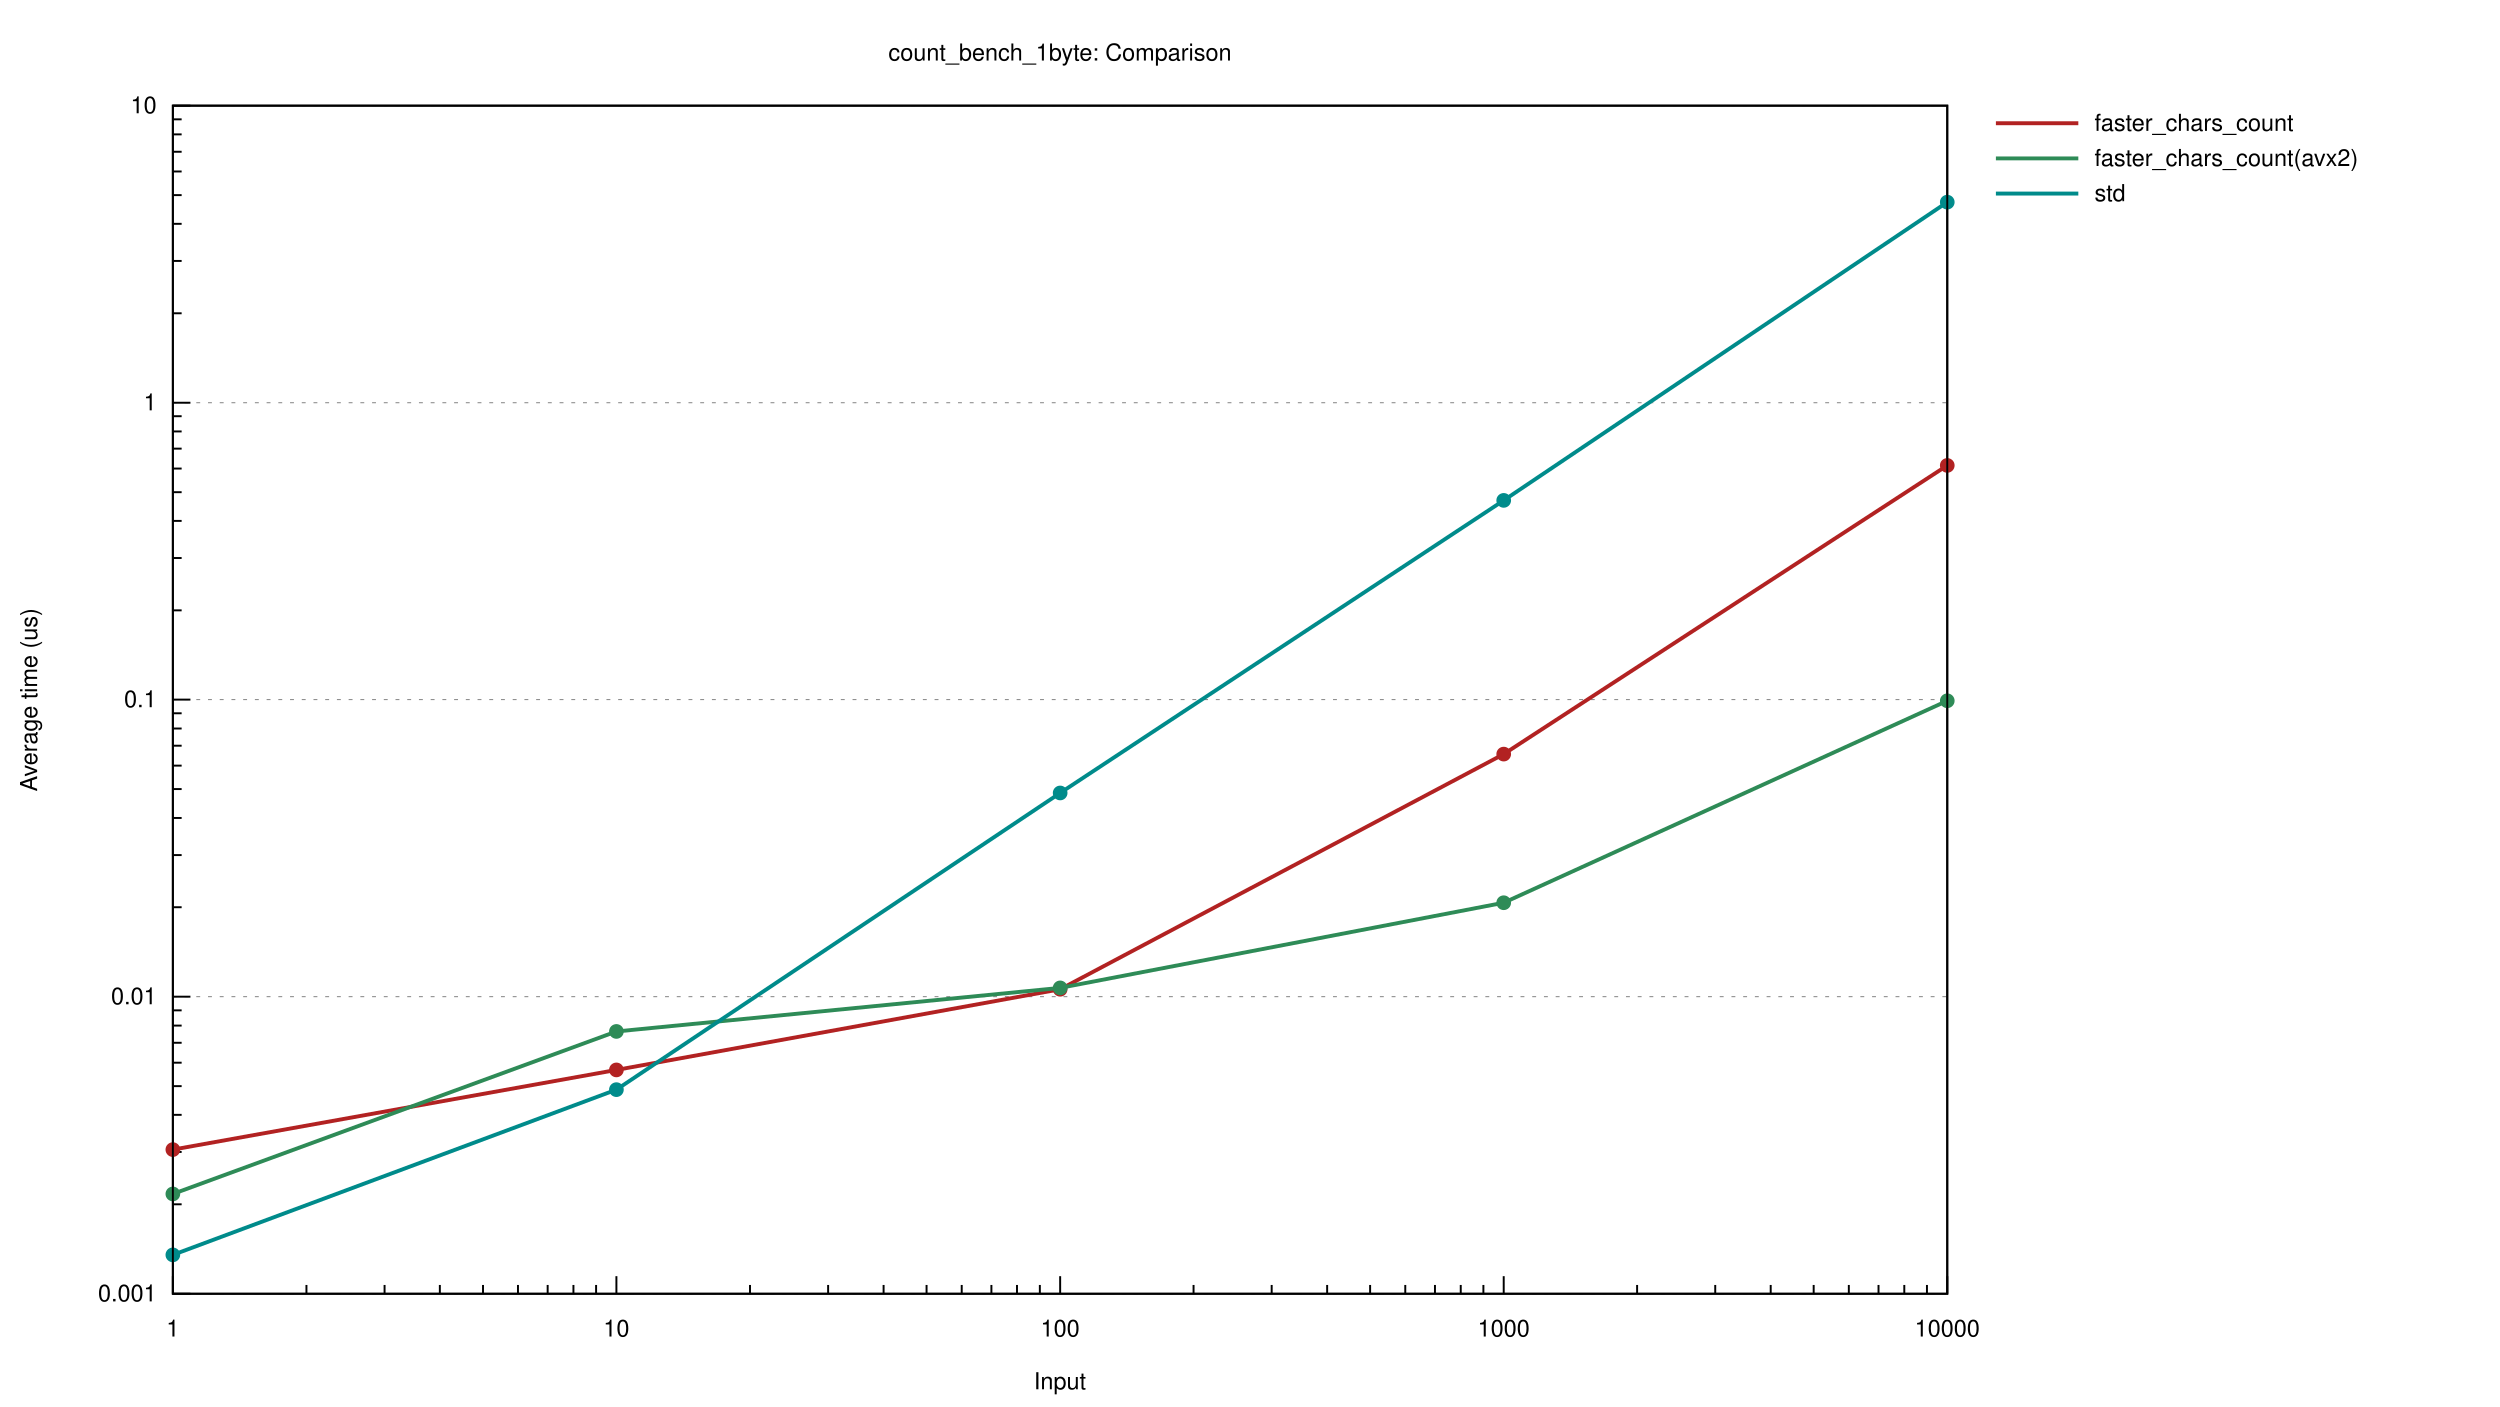
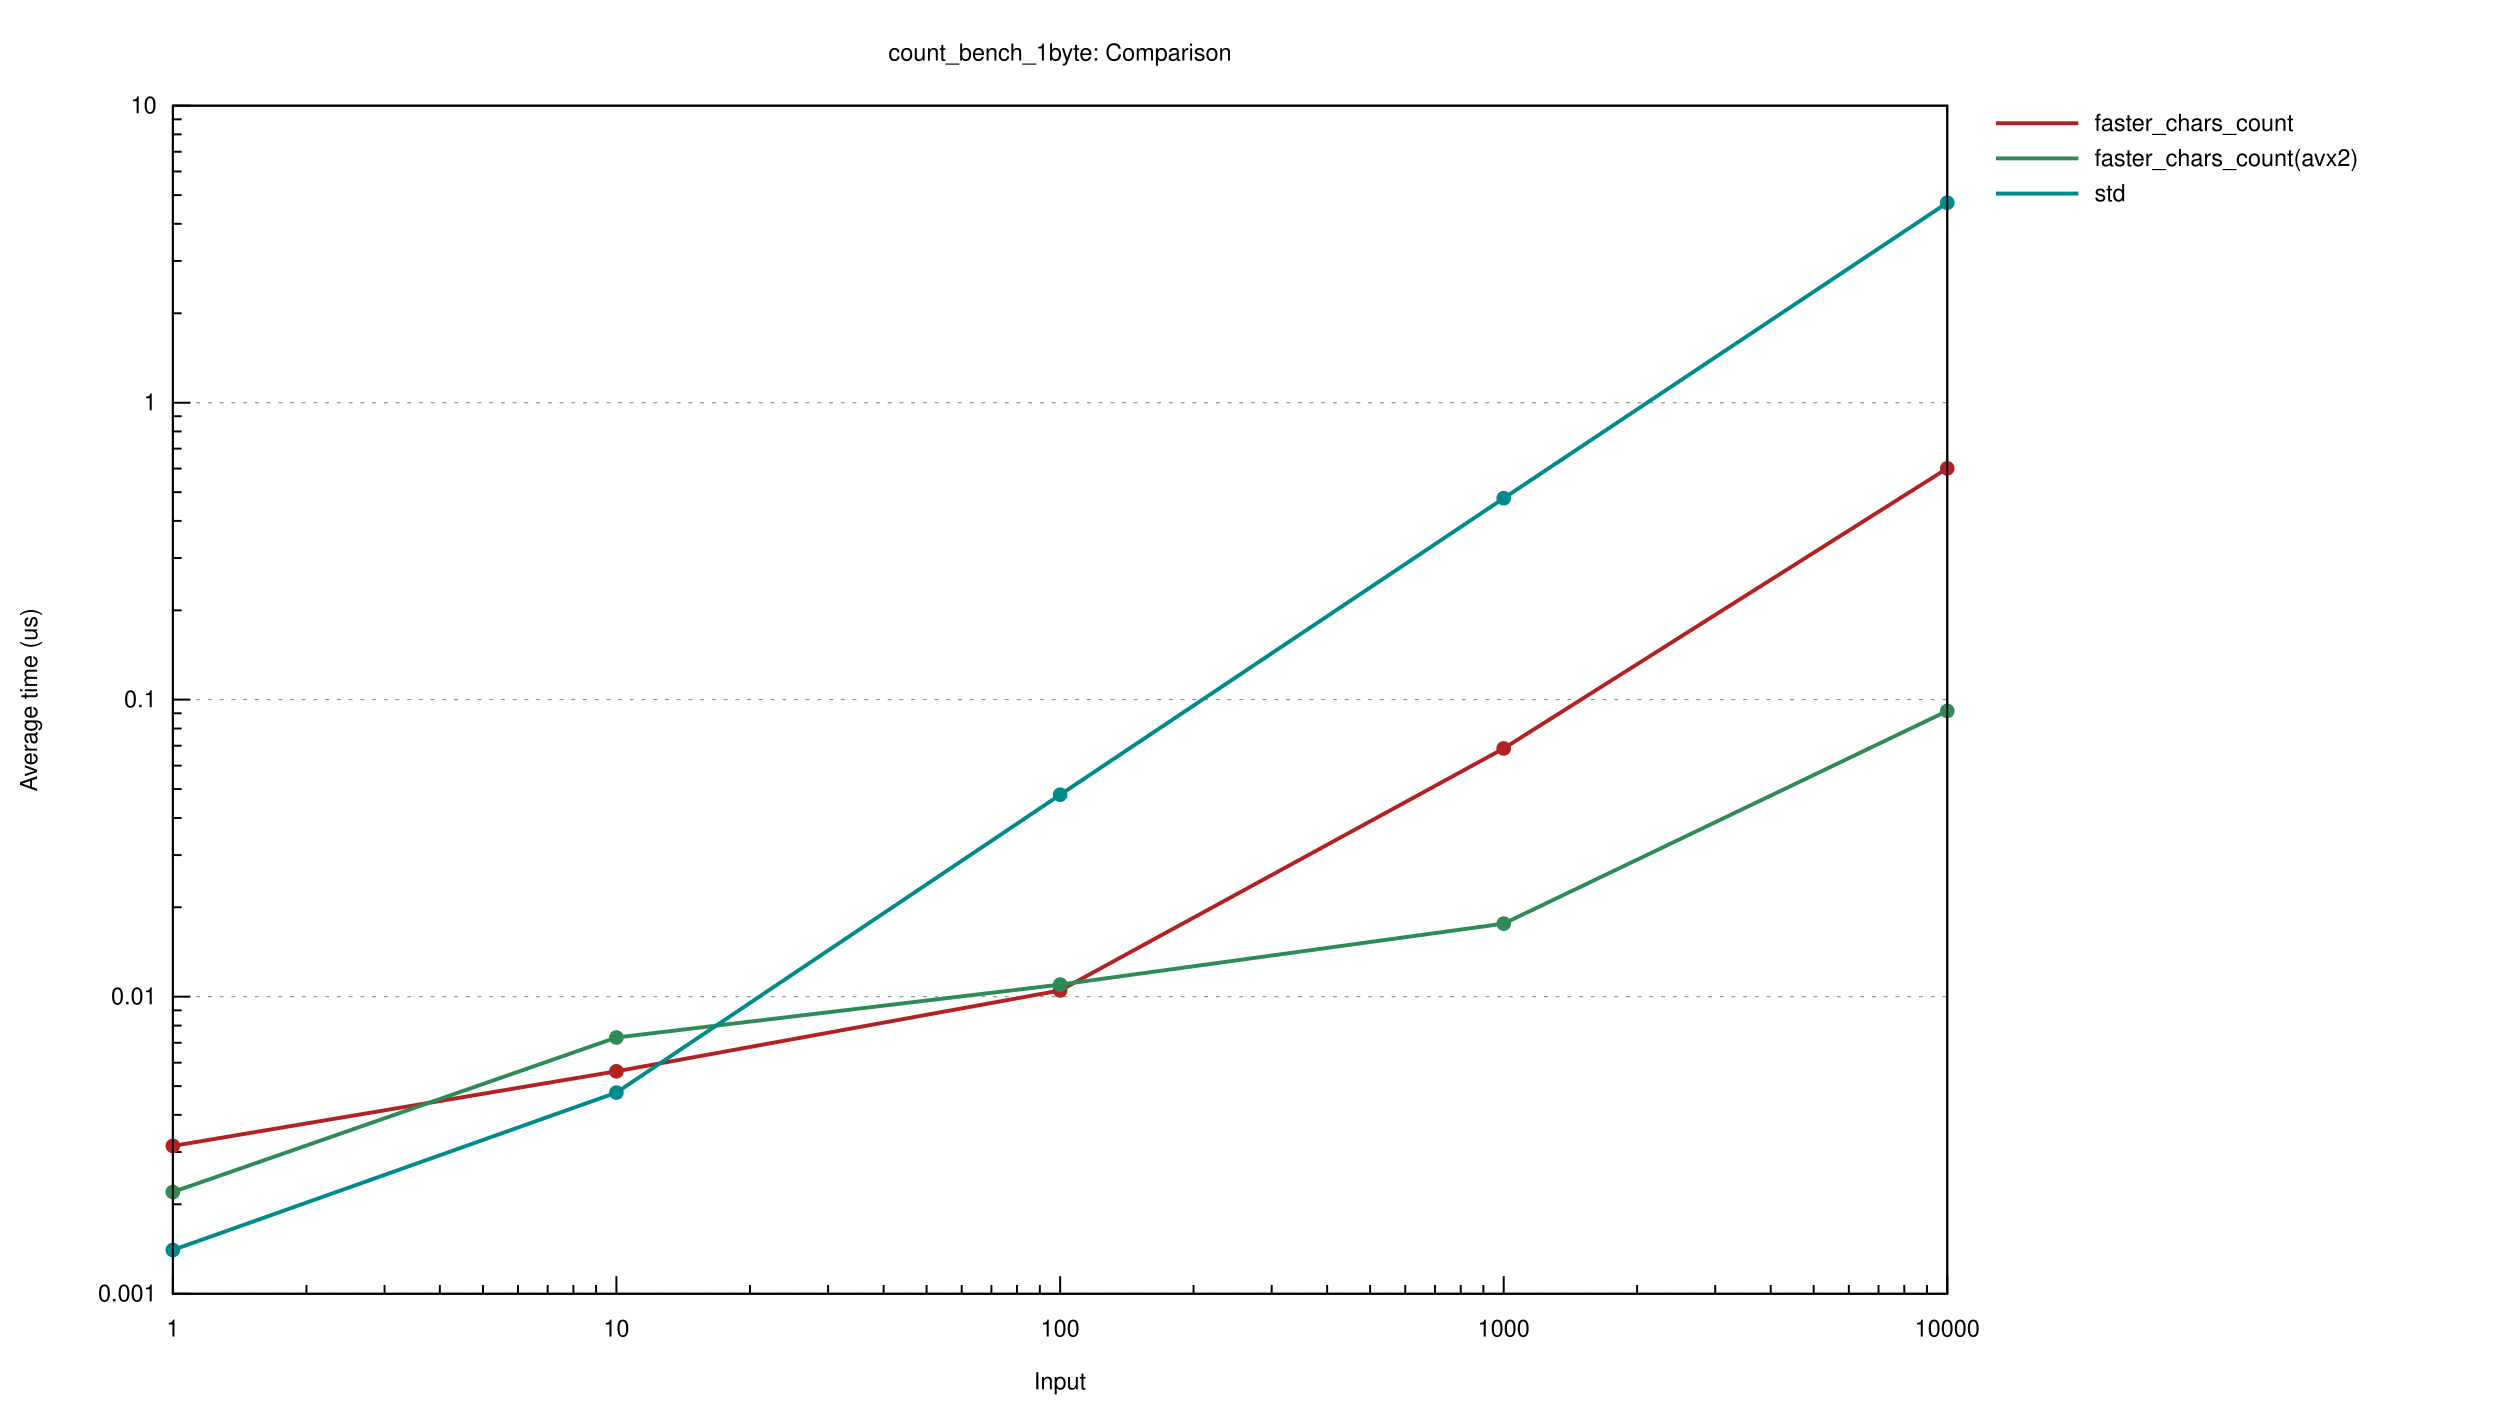
<svg xmlns="http://www.w3.org/2000/svg" xmlns:xlink="http://www.w3.org/1999/xlink" viewBox="0 0 1280 720">
  <g id="gnuplot_canvas">
    <rect x="0" y="0" width="1280" height="720" fill="none" />
    <defs>
      <circle id="gpDot" r="0.5" stroke-width="0.5" stroke="currentColor" />
      <path id="gpPt0" stroke-width="0.222" stroke="currentColor" d="M-1,0 h2 M0,-1 v2" />
      <path id="gpPt1" stroke-width="0.222" stroke="currentColor" d="M-1,-1 L1,1 M1,-1 L-1,1" />
      <path id="gpPt2" stroke-width="0.222" stroke="currentColor" d="M-1,0 L1,0 M0,-1 L0,1 M-1,-1 L1,1 M-1,1 L1,-1" />
      <rect id="gpPt3" stroke-width="0.222" stroke="currentColor" x="-1" y="-1" width="2" height="2" />
      <rect id="gpPt4" stroke-width="0.222" stroke="currentColor" fill="currentColor" x="-1" y="-1" width="2" height="2" />
      <circle id="gpPt5" stroke-width="0.222" stroke="currentColor" cx="0" cy="0" r="1" />
      <use xlink:href="#gpPt5" id="gpPt6" fill="currentColor" stroke="none" />
      <path id="gpPt7" stroke-width="0.222" stroke="currentColor" d="M0,-1.33 L-1.33,0.67 L1.33,0.67 z" />
      <use xlink:href="#gpPt7" id="gpPt8" fill="currentColor" stroke="none" />
      <use xlink:href="#gpPt7" id="gpPt9" stroke="currentColor" transform="rotate(180)" />
      <use xlink:href="#gpPt9" id="gpPt10" fill="currentColor" stroke="none" />
      <use xlink:href="#gpPt3" id="gpPt11" stroke="currentColor" transform="rotate(45)" />
      <use xlink:href="#gpPt11" id="gpPt12" fill="currentColor" stroke="none" />
      <path id="gpPt13" stroke-width="0.222" stroke="currentColor" d="M0,1.330 L1.265,0.411 L0.782,-1.067 L-0.782,-1.076 L-1.265,0.411 z" />
      <use xlink:href="#gpPt13" id="gpPt14" fill="currentColor" stroke="none" />
      <filter id="textbox" filterUnits="objectBoundingBox" x="0" y="0" height="1" width="1">
        <feFlood flood-color="white" flood-opacity="1" result="bgnd" />
        <feComposite in="SourceGraphic" in2="bgnd" operator="atop" />
      </filter>
      <filter id="greybox" filterUnits="objectBoundingBox" x="0" y="0" height="1" width="1">
        <feFlood flood-color="lightgrey" flood-opacity="1" result="grey" />
        <feComposite in="SourceGraphic" in2="grey" operator="atop" />
      </filter>
    </defs>
    <g fill="none" color="white" stroke="currentColor" stroke-width="1.00" stroke-linecap="butt" stroke-linejoin="miter">
</g>
    <g fill="none" color="black" stroke="currentColor" stroke-width="1.00" stroke-linecap="butt" stroke-linejoin="miter">
</g>
    <g fill="none" color="black" stroke="black" stroke-width="0.50" stroke-linecap="butt" stroke-linejoin="miter">
</g>
    <g fill="none" color="gray" stroke="currentColor" stroke-width="0.50" stroke-linecap="butt" stroke-linejoin="miter">
      <path stroke="gray" stroke-dasharray="2,4" class="gridline" d="M88.5,662.4 L997.0,662.4  " />
    </g>
    <g fill="none" color="gray" stroke="gray" stroke-width="1.00" stroke-linecap="butt" stroke-linejoin="miter">
</g>
    <g fill="none" color="black" stroke="currentColor" stroke-width="1.00" stroke-linecap="butt" stroke-linejoin="miter">
      <path stroke="black" d="M88.5,662.4 L97.5,662.4  " />
      <g transform="translate(80.2,666.3)" stroke="none" fill="black" font-family="Helvetica" font-size="12.00" text-anchor="end">
        <text>
          <tspan font-family="Helvetica"> 0.001</tspan>
        </text>
      </g>
    </g>
    <g fill="none" color="black" stroke="currentColor" stroke-width="1.00" stroke-linecap="butt" stroke-linejoin="miter">
      <path stroke="black" d="M88.5,616.6 L93.0,616.6 M88.5,589.8 L93.0,589.8 M88.5,570.8 L93.0,570.8 M88.5,556.1 L93.0,556.1   M88.5,544.1 L93.0,544.1 M88.5,533.9 L93.0,533.9 M88.5,525.1 L93.0,525.1 M88.5,517.3 L93.0,517.3    " />
    </g>
    <g fill="none" color="black" stroke="black" stroke-width="0.50" stroke-linecap="butt" stroke-linejoin="miter">
</g>
    <g fill="none" color="gray" stroke="currentColor" stroke-width="0.50" stroke-linecap="butt" stroke-linejoin="miter">
      <path stroke="gray" stroke-dasharray="2,4" class="gridline" d="M88.5,510.3 L997.0,510.3  " />
    </g>
    <g fill="none" color="gray" stroke="gray" stroke-width="1.00" stroke-linecap="butt" stroke-linejoin="miter">
</g>
    <g fill="none" color="black" stroke="currentColor" stroke-width="1.00" stroke-linecap="butt" stroke-linejoin="miter">
      <path stroke="black" d="M88.5,510.3 L97.5,510.3  " />
      <g transform="translate(80.2,514.2)" stroke="none" fill="black" font-family="Helvetica" font-size="12.00" text-anchor="end">
        <text>
          <tspan font-family="Helvetica"> 0.01</tspan>
        </text>
      </g>
    </g>
    <g fill="none" color="black" stroke="currentColor" stroke-width="1.00" stroke-linecap="butt" stroke-linejoin="miter">
      <path stroke="black" d="M88.5,464.5 L93.0,464.5 M88.5,437.8 L93.0,437.8 M88.5,418.8 L93.0,418.8 M88.5,404.0 L93.0,404.0   M88.5,392.0 L93.0,392.0 M88.5,381.8 L93.0,381.8 M88.5,373.0 L93.0,373.0 M88.5,365.2 L93.0,365.2    " />
    </g>
    <g fill="none" color="black" stroke="black" stroke-width="0.50" stroke-linecap="butt" stroke-linejoin="miter">
</g>
    <g fill="none" color="gray" stroke="currentColor" stroke-width="0.50" stroke-linecap="butt" stroke-linejoin="miter">
      <path stroke="gray" stroke-dasharray="2,4" class="gridline" d="M88.5,358.2 L997.0,358.2  " />
    </g>
    <g fill="none" color="gray" stroke="gray" stroke-width="1.00" stroke-linecap="butt" stroke-linejoin="miter">
</g>
    <g fill="none" color="black" stroke="currentColor" stroke-width="1.00" stroke-linecap="butt" stroke-linejoin="miter">
      <path stroke="black" d="M88.5,358.2 L97.5,358.2  " />
      <g transform="translate(80.2,362.1)" stroke="none" fill="black" font-family="Helvetica" font-size="12.00" text-anchor="end">
        <text>
          <tspan font-family="Helvetica"> 0.1</tspan>
        </text>
      </g>
    </g>
    <g fill="none" color="black" stroke="currentColor" stroke-width="1.00" stroke-linecap="butt" stroke-linejoin="miter">
      <path stroke="black" d="M88.5,312.5 L93.0,312.5 M88.5,285.7 L93.0,285.7 M88.5,266.7 L93.0,266.7 M88.5,252.0 L93.0,252.0   M88.5,239.9 L93.0,239.9 M88.5,229.7 L93.0,229.7 M88.5,220.9 L93.0,220.9 M88.5,213.1 L93.0,213.1    " />
    </g>
    <g fill="none" color="black" stroke="black" stroke-width="0.50" stroke-linecap="butt" stroke-linejoin="miter">
</g>
    <g fill="none" color="gray" stroke="currentColor" stroke-width="0.50" stroke-linecap="butt" stroke-linejoin="miter">
      <path stroke="gray" stroke-dasharray="2,4" class="gridline" d="M88.5,206.2 L997.0,206.2  " />
    </g>
    <g fill="none" color="gray" stroke="gray" stroke-width="1.00" stroke-linecap="butt" stroke-linejoin="miter">
</g>
    <g fill="none" color="black" stroke="currentColor" stroke-width="1.00" stroke-linecap="butt" stroke-linejoin="miter">
      <path stroke="black" d="M88.5,206.2 L97.5,206.2  " />
      <g transform="translate(80.2,210.1)" stroke="none" fill="black" font-family="Helvetica" font-size="12.00" text-anchor="end">
        <text>
          <tspan font-family="Helvetica"> 1</tspan>
        </text>
      </g>
    </g>
    <g fill="none" color="black" stroke="currentColor" stroke-width="1.00" stroke-linecap="butt" stroke-linejoin="miter">
      <path stroke="black" d="M88.5,160.4 L93.0,160.4 M88.5,133.6 L93.0,133.6 M88.5,114.6 L93.0,114.6 M88.5,99.9 L93.0,99.9   M88.5,87.8 L93.0,87.8 M88.5,77.7 L93.0,77.7 M88.5,68.8 L93.0,68.8 M88.5,61.1 L93.0,61.1    " />
    </g>
    <g fill="none" color="black" stroke="black" stroke-width="0.50" stroke-linecap="butt" stroke-linejoin="miter">
</g>
    <g fill="none" color="gray" stroke="currentColor" stroke-width="0.50" stroke-linecap="butt" stroke-linejoin="miter">
      <path stroke="gray" stroke-dasharray="2,4" class="gridline" d="M88.5,54.1 L997.0,54.1  " />
    </g>
    <g fill="none" color="gray" stroke="gray" stroke-width="1.00" stroke-linecap="butt" stroke-linejoin="miter">
</g>
    <g fill="none" color="black" stroke="currentColor" stroke-width="1.00" stroke-linecap="butt" stroke-linejoin="miter">
      <path stroke="black" d="M88.5,54.1 L97.5,54.1  " />
      <g transform="translate(80.2,58.0)" stroke="none" fill="black" font-family="Helvetica" font-size="12.00" text-anchor="end">
        <text>
          <tspan font-family="Helvetica"> 10</tspan>
        </text>
      </g>
    </g>
    <g fill="none" color="black" stroke="currentColor" stroke-width="1.00" stroke-linecap="butt" stroke-linejoin="miter">
      <path stroke="black" d="M88.5,662.4 L88.5,653.4  " />
      <g transform="translate(88.5,684.3)" stroke="none" fill="black" font-family="Helvetica" font-size="12.00" text-anchor="middle">
        <text>
          <tspan font-family="Helvetica"> 1</tspan>
        </text>
      </g>
    </g>
    <g fill="none" color="black" stroke="currentColor" stroke-width="1.00" stroke-linecap="butt" stroke-linejoin="miter">
      <path stroke="black" d="M156.9,662.4 L156.9,657.9 M196.9,662.4 L196.9,657.9 M225.2,662.4 L225.2,657.9 M247.3,662.4 L247.3,657.9   M265.2,662.4 L265.2,657.9 M280.4,662.4 L280.4,657.9 M293.6,662.4 L293.6,657.9 M305.2,662.4 L305.2,657.9   M315.6,662.4 L315.6,653.4  " />
      <g transform="translate(315.6,684.3)" stroke="none" fill="black" font-family="Helvetica" font-size="12.00" text-anchor="middle">
        <text>
          <tspan font-family="Helvetica"> 10</tspan>
        </text>
      </g>
    </g>
    <g fill="none" color="black" stroke="currentColor" stroke-width="1.00" stroke-linecap="butt" stroke-linejoin="miter">
      <path stroke="black" d="M384.0,662.4 L384.0,657.9 M424.0,662.4 L424.0,657.9 M452.4,662.4 L452.4,657.9 M474.4,662.4 L474.4,657.9   M492.4,662.4 L492.4,657.9 M507.6,662.4 L507.6,657.9 M520.7,662.4 L520.7,657.9 M532.4,662.4 L532.4,657.9   M542.8,662.4 L542.8,653.4  " />
      <g transform="translate(542.8,684.3)" stroke="none" fill="black" font-family="Helvetica" font-size="12.00" text-anchor="middle">
        <text>
          <tspan font-family="Helvetica"> 100</tspan>
        </text>
      </g>
    </g>
    <g fill="none" color="black" stroke="currentColor" stroke-width="1.00" stroke-linecap="butt" stroke-linejoin="miter">
      <path stroke="black" d="M611.1,662.4 L611.1,657.9 M651.1,662.4 L651.1,657.9 M679.5,662.4 L679.5,657.9 M701.5,662.4 L701.5,657.9   M719.5,662.4 L719.5,657.9 M734.7,662.4 L734.7,657.9 M747.9,662.4 L747.9,657.9 M759.5,662.4 L759.5,657.9   M769.9,662.4 L769.9,653.4  " />
      <g transform="translate(769.9,684.3)" stroke="none" fill="black" font-family="Helvetica" font-size="12.00" text-anchor="middle">
        <text>
          <tspan font-family="Helvetica"> 1000</tspan>
        </text>
      </g>
    </g>
    <g fill="none" color="black" stroke="currentColor" stroke-width="1.00" stroke-linecap="butt" stroke-linejoin="miter">
      <path stroke="black" d="M838.2,662.4 L838.2,657.9 M878.2,662.4 L878.2,657.9 M906.6,662.4 L906.6,657.9 M928.6,662.4 L928.6,657.9   M946.6,662.4 L946.6,657.9 M961.8,662.4 L961.8,657.9 M975.0,662.4 L975.0,657.9 M986.6,662.4 L986.6,657.9   M997.0,662.4 L997.0,653.4  " />
      <g transform="translate(997.0,684.3)" stroke="none" fill="black" font-family="Helvetica" font-size="12.00" text-anchor="middle">
        <text>
          <tspan font-family="Helvetica"> 10000</tspan>
        </text>
      </g>
    </g>
    <g fill="none" color="black" stroke="currentColor" stroke-width="1.00" stroke-linecap="butt" stroke-linejoin="miter">
</g>
    <g fill="none" color="black" stroke="currentColor" stroke-width="1.00" stroke-linecap="butt" stroke-linejoin="miter">
      <path stroke="black" d="M88.5,54.1 L88.5,662.4 L997.0,662.4 L997.0,54.1 L88.5,54.1 Z  " />
    </g>
    <g fill="none" color="black" stroke="currentColor" stroke-width="1.00" stroke-linecap="butt" stroke-linejoin="miter">
      <g transform="translate(19.0,358.3) rotate(270)" stroke="none" fill="black" font-family="Helvetica" font-size="12.00" text-anchor="middle">
        <text>
          <tspan font-family="Helvetica">Average time (us)</tspan>
        </text>
      </g>
    </g>
    <g fill="none" color="black" stroke="currentColor" stroke-width="1.00" stroke-linecap="butt" stroke-linejoin="miter">
      <g transform="translate(542.7,711.3)" stroke="none" fill="black" font-family="Helvetica" font-size="12.00" text-anchor="middle">
        <text>
          <tspan font-family="Helvetica">Input</tspan>
        </text>
      </g>
    </g>
    <g fill="none" color="black" stroke="currentColor" stroke-width="1.00" stroke-linecap="butt" stroke-linejoin="miter">
      <g transform="translate(542.7,31.0)" stroke="none" fill="black" font-family="Helvetica" font-size="12.00" text-anchor="middle">
        <text>
          <tspan font-family="Helvetica">count_bench_1byte: Comparison</tspan>
        </text>
      </g>
    </g>
    <g fill="none" color="black" stroke="currentColor" stroke-width="1.00" stroke-linecap="butt" stroke-linejoin="miter">
</g>
    <g id="gnuplot_plot_1">
      <g fill="none" color="white" stroke="currentColor" stroke-width="2.00" stroke-linecap="butt" stroke-linejoin="miter">
</g>
      <g fill="none" color="black" stroke="currentColor" stroke-width="2.00" stroke-linecap="butt" stroke-linejoin="miter">
        <g transform="translate(1072.4,67.0)" stroke="none" fill="black" font-family="Helvetica" font-size="12.00" text-anchor="start">
          <text>
            <tspan font-family="Helvetica">faster_chars_count</tspan>
          </text>
        </g>
      </g>
      <g fill="none" color="black" stroke="currentColor" stroke-width="2.00" stroke-linecap="butt" stroke-linejoin="miter">
-         <path stroke="rgb(178,  34,  34)" d="M1021.9,63.1 L1064.1,63.1 M88.5,588.6 L315.6,547.8 L542.8,506.5 L769.9,386.1 L997.0,238.3  " />
+         <path stroke="rgb(178,  34,  34)" d="M1021.9,63.1 L1064.1,63.1 M88.5,586.7 L315.6,548.5 L542.8,507.1 L769.9,383.2 L997.0,239.8  " />
      </g>
    </g>
    <g id="gnuplot_plot_2">
      <g fill="none" color="white" stroke="rgb(178,  34,  34)" stroke-width="1.00" stroke-linecap="butt" stroke-linejoin="miter">
</g>
      <g fill="none" color="black" stroke="currentColor" stroke-width="1.00" stroke-linecap="butt" stroke-linejoin="miter">
-         <use xlink:href="#gpPt6" transform="translate(88.5,588.6) scale(3.38)" color="rgb(178,  34,  34)" />
-         <use xlink:href="#gpPt6" transform="translate(315.6,547.8) scale(3.38)" color="rgb(178,  34,  34)" />
-         <use xlink:href="#gpPt6" transform="translate(542.8,506.5) scale(3.38)" color="rgb(178,  34,  34)" />
-         <use xlink:href="#gpPt6" transform="translate(769.9,386.1) scale(3.38)" color="rgb(178,  34,  34)" />
-         <use xlink:href="#gpPt6" transform="translate(997.0,238.3) scale(3.38)" color="rgb(178,  34,  34)" />
+         <use xlink:href="#gpPt6" transform="translate(88.5,586.7) scale(3.38)" color="rgb(178,  34,  34)" />
+         <use xlink:href="#gpPt6" transform="translate(315.6,548.5) scale(3.38)" color="rgb(178,  34,  34)" />
+         <use xlink:href="#gpPt6" transform="translate(542.8,507.1) scale(3.38)" color="rgb(178,  34,  34)" />
+         <use xlink:href="#gpPt6" transform="translate(769.9,383.2) scale(3.38)" color="rgb(178,  34,  34)" />
+         <use xlink:href="#gpPt6" transform="translate(997.0,239.8) scale(3.38)" color="rgb(178,  34,  34)" />
      </g>
    </g>
    <g id="gnuplot_plot_3">
      <g fill="none" color="white" stroke="rgb(178,  34,  34)" stroke-width="2.00" stroke-linecap="butt" stroke-linejoin="miter">
</g>
      <g fill="none" color="black" stroke="currentColor" stroke-width="2.00" stroke-linecap="butt" stroke-linejoin="miter">
        <g transform="translate(1072.4,85.0)" stroke="none" fill="black" font-family="Helvetica" font-size="12.00" text-anchor="start">
          <text>
            <tspan font-family="Helvetica">faster_chars_count(avx2)</tspan>
          </text>
        </g>
      </g>
      <g fill="none" color="black" stroke="currentColor" stroke-width="2.00" stroke-linecap="butt" stroke-linejoin="miter">
-         <path stroke="rgb( 46, 139,  87)" d="M1021.9,81.1 L1064.1,81.1 M88.5,611.3 L315.6,528.1 L542.8,505.8 L769.9,462.2 L997.0,358.8  " />
+         <path stroke="rgb( 46, 139,  87)" d="M1021.9,81.1 L1064.1,81.1 M88.5,610.3 L315.6,531.2 L542.8,504.1 L769.9,472.9 L997.0,364.0  " />
      </g>
    </g>
    <g id="gnuplot_plot_4">
      <g fill="none" color="white" stroke="rgb( 46, 139,  87)" stroke-width="1.00" stroke-linecap="butt" stroke-linejoin="miter">
</g>
      <g fill="none" color="black" stroke="currentColor" stroke-width="1.00" stroke-linecap="butt" stroke-linejoin="miter">
-         <use xlink:href="#gpPt6" transform="translate(88.5,611.3) scale(3.38)" color="rgb( 46, 139,  87)" />
-         <use xlink:href="#gpPt6" transform="translate(315.6,528.1) scale(3.38)" color="rgb( 46, 139,  87)" />
-         <use xlink:href="#gpPt6" transform="translate(542.8,505.8) scale(3.38)" color="rgb( 46, 139,  87)" />
-         <use xlink:href="#gpPt6" transform="translate(769.9,462.2) scale(3.38)" color="rgb( 46, 139,  87)" />
-         <use xlink:href="#gpPt6" transform="translate(997.0,358.8) scale(3.38)" color="rgb( 46, 139,  87)" />
+         <use xlink:href="#gpPt6" transform="translate(88.5,610.3) scale(3.38)" color="rgb( 46, 139,  87)" />
+         <use xlink:href="#gpPt6" transform="translate(315.6,531.2) scale(3.38)" color="rgb( 46, 139,  87)" />
+         <use xlink:href="#gpPt6" transform="translate(542.8,504.1) scale(3.38)" color="rgb( 46, 139,  87)" />
+         <use xlink:href="#gpPt6" transform="translate(769.9,472.9) scale(3.38)" color="rgb( 46, 139,  87)" />
+         <use xlink:href="#gpPt6" transform="translate(997.0,364.0) scale(3.38)" color="rgb( 46, 139,  87)" />
      </g>
    </g>
    <g id="gnuplot_plot_5">
      <g fill="none" color="white" stroke="rgb( 46, 139,  87)" stroke-width="2.00" stroke-linecap="butt" stroke-linejoin="miter">
</g>
      <g fill="none" color="black" stroke="currentColor" stroke-width="2.00" stroke-linecap="butt" stroke-linejoin="miter">
        <g transform="translate(1072.4,103.0)" stroke="none" fill="black" font-family="Helvetica" font-size="12.00" text-anchor="start">
          <text>
            <tspan font-family="Helvetica">std</tspan>
          </text>
        </g>
      </g>
      <g fill="none" color="black" stroke="currentColor" stroke-width="2.00" stroke-linecap="butt" stroke-linejoin="miter">
-         <path stroke="rgb(  0, 139, 139)" d="M1021.9,99.1 L1064.1,99.1 M88.5,642.5 L315.6,557.9 L542.8,406.0 L769.9,256.2 L997.0,103.5  " />
+         <path stroke="rgb(  0, 139, 139)" d="M1021.9,99.1 L1064.1,99.1 M88.5,640.0 L315.6,559.4 L542.8,406.9 L769.9,255.1 L997.0,103.8  " />
      </g>
    </g>
    <g id="gnuplot_plot_6">
      <g fill="none" color="white" stroke="rgb(  0, 139, 139)" stroke-width="1.00" stroke-linecap="butt" stroke-linejoin="miter">
</g>
      <g fill="none" color="black" stroke="currentColor" stroke-width="1.00" stroke-linecap="butt" stroke-linejoin="miter">
-         <use xlink:href="#gpPt6" transform="translate(88.5,642.5) scale(3.38)" color="rgb(  0, 139, 139)" />
-         <use xlink:href="#gpPt6" transform="translate(315.6,557.9) scale(3.38)" color="rgb(  0, 139, 139)" />
-         <use xlink:href="#gpPt6" transform="translate(542.8,406.0) scale(3.38)" color="rgb(  0, 139, 139)" />
-         <use xlink:href="#gpPt6" transform="translate(769.9,256.2) scale(3.38)" color="rgb(  0, 139, 139)" />
-         <use xlink:href="#gpPt6" transform="translate(997.0,103.5) scale(3.38)" color="rgb(  0, 139, 139)" />
+         <use xlink:href="#gpPt6" transform="translate(88.5,640.0) scale(3.38)" color="rgb(  0, 139, 139)" />
+         <use xlink:href="#gpPt6" transform="translate(315.6,559.4) scale(3.38)" color="rgb(  0, 139, 139)" />
+         <use xlink:href="#gpPt6" transform="translate(542.8,406.9) scale(3.38)" color="rgb(  0, 139, 139)" />
+         <use xlink:href="#gpPt6" transform="translate(769.9,255.1) scale(3.38)" color="rgb(  0, 139, 139)" />
+         <use xlink:href="#gpPt6" transform="translate(997.0,103.8) scale(3.38)" color="rgb(  0, 139, 139)" />
      </g>
    </g>
    <g fill="none" color="white" stroke="rgb(  0, 139, 139)" stroke-width="2.00" stroke-linecap="butt" stroke-linejoin="miter">
</g>
    <g fill="none" color="black" stroke="currentColor" stroke-width="2.00" stroke-linecap="butt" stroke-linejoin="miter">
</g>
    <g fill="none" color="black" stroke="black" stroke-width="1.00" stroke-linecap="butt" stroke-linejoin="miter">
</g>
    <g fill="none" color="black" stroke="currentColor" stroke-width="1.00" stroke-linecap="butt" stroke-linejoin="miter">
      <path stroke="black" d="M88.5,54.1 L88.5,662.4 L997.0,662.4 L997.0,54.1 L88.5,54.1 Z  " />
    </g>
    <g fill="none" color="black" stroke="currentColor" stroke-width="1.00" stroke-linecap="butt" stroke-linejoin="miter">
</g>
  </g>
</svg>
